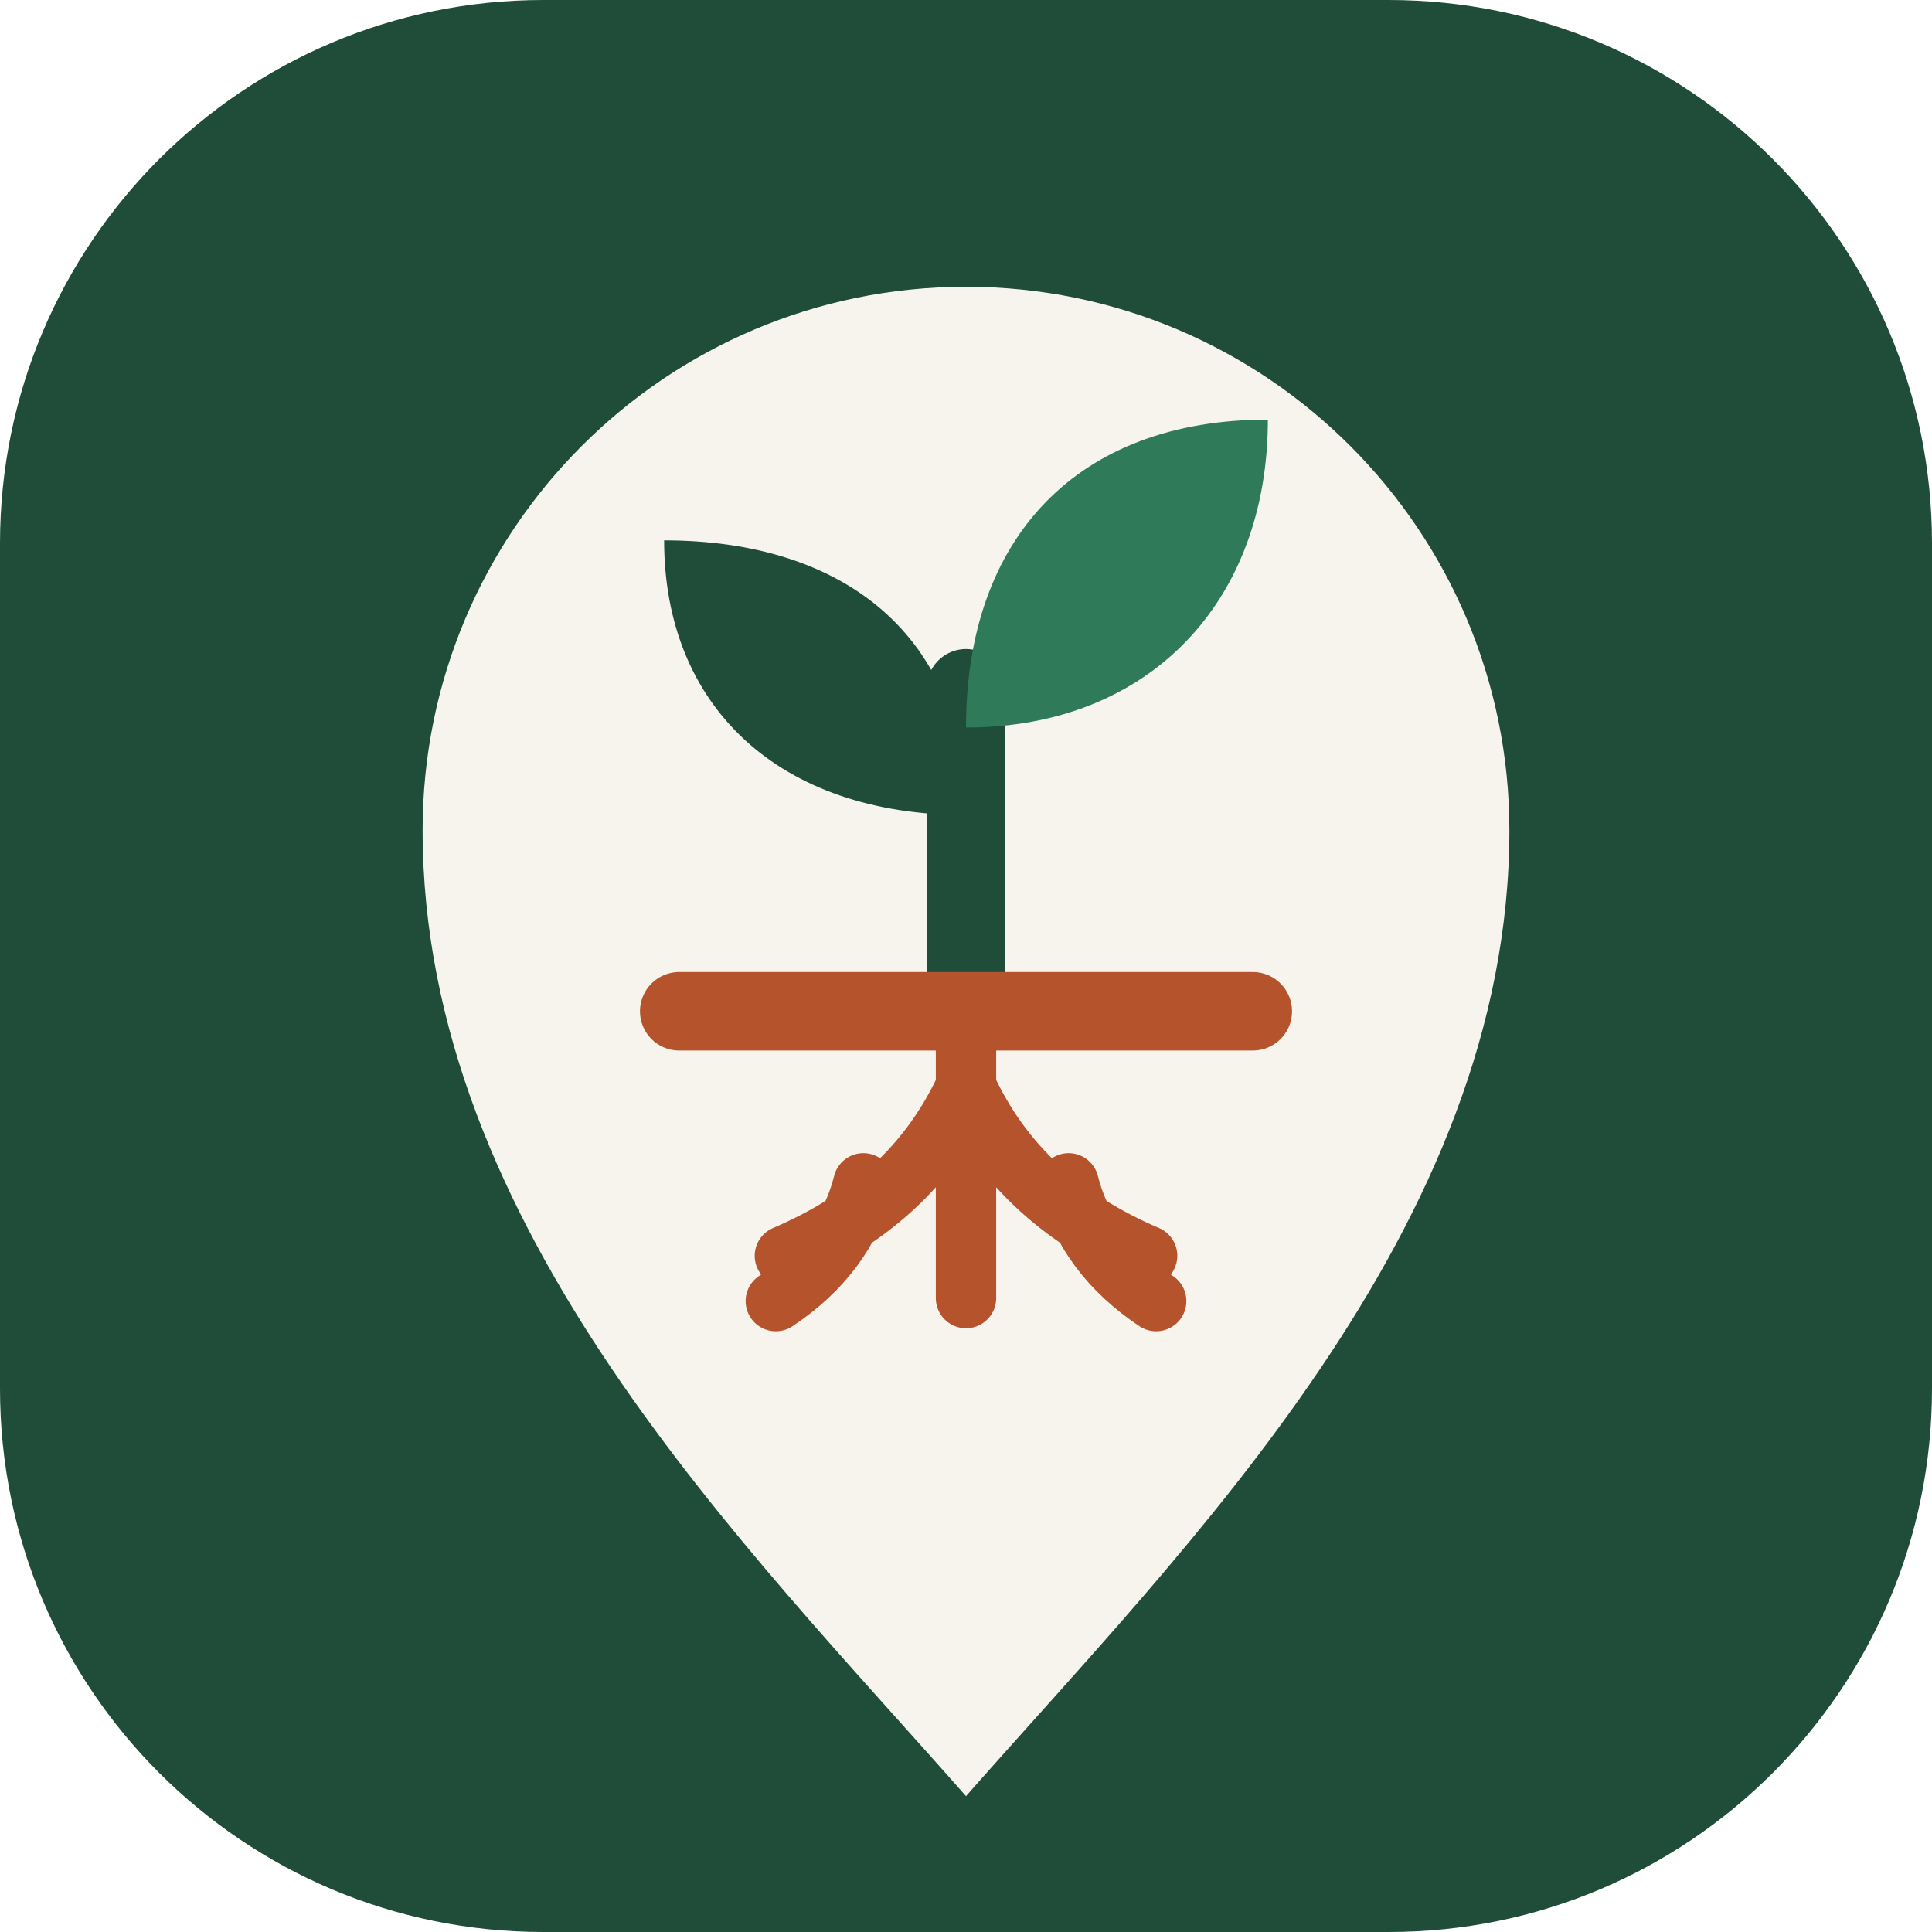
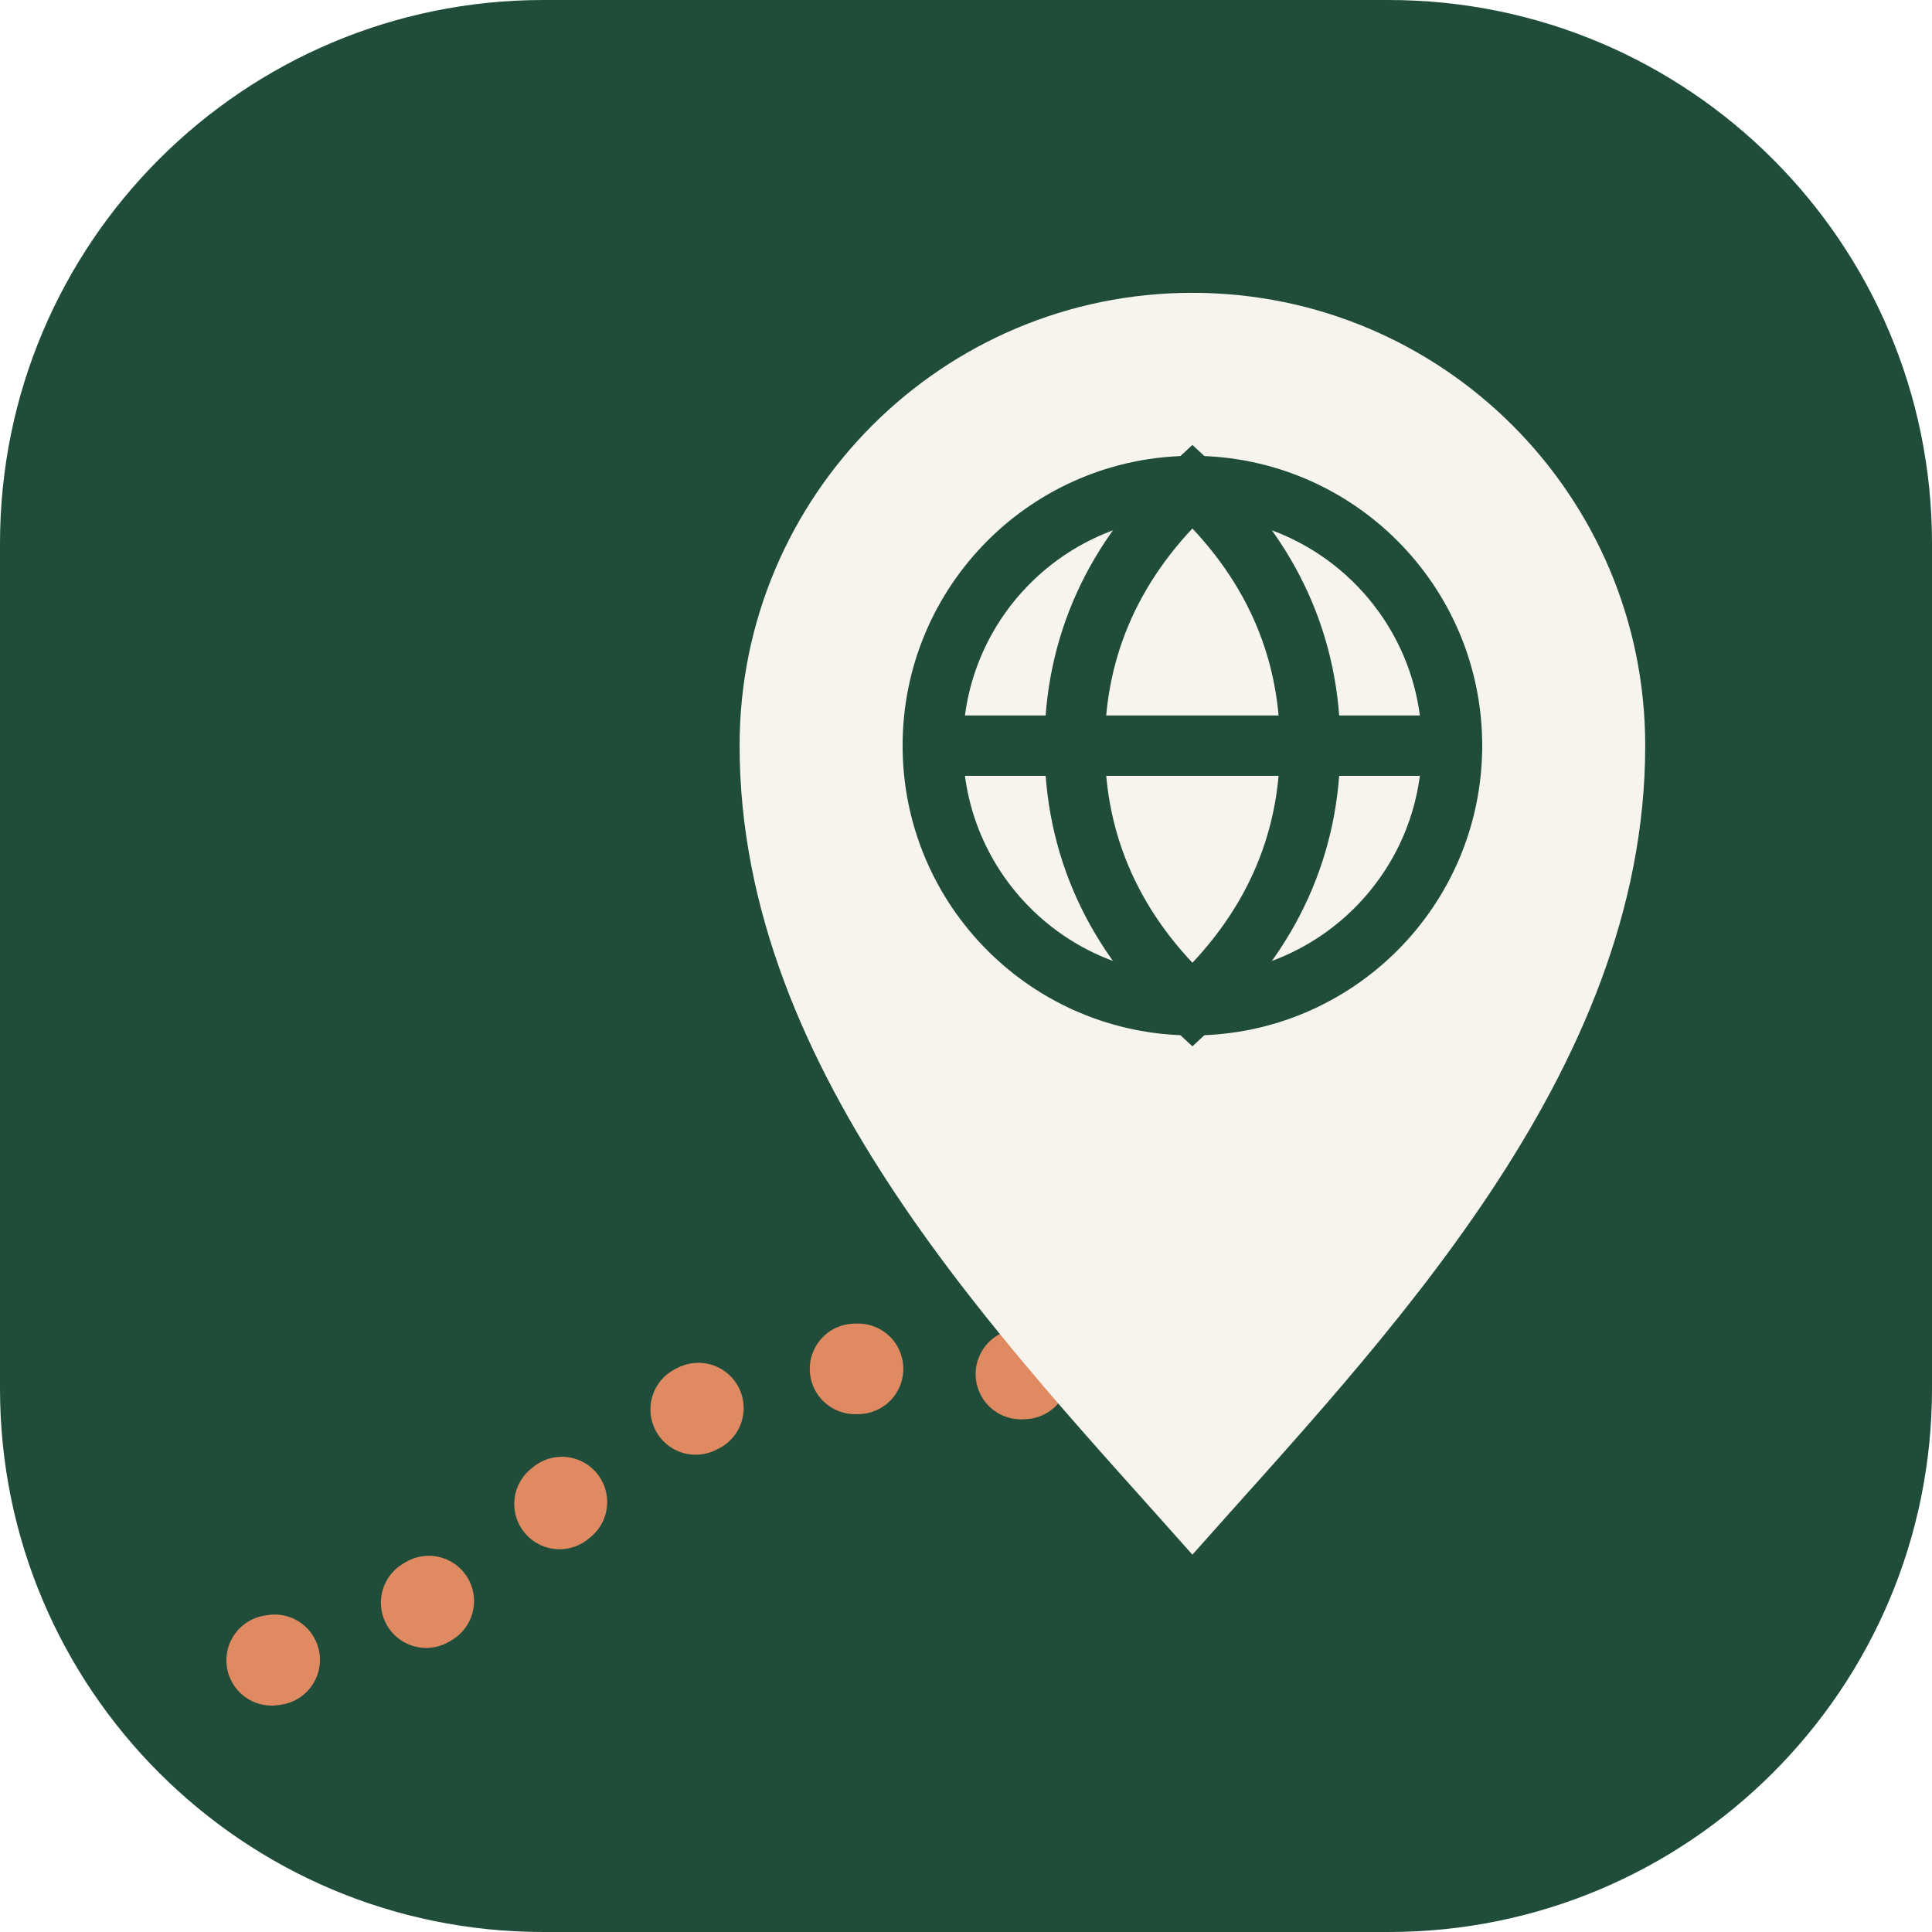
<svg xmlns="http://www.w3.org/2000/svg" viewBox="0 0 64 64">
  <rect width="64" height="64" rx="18" fill="#1f4d3a" />
-   <path d="M32 59.5c-7.3-8.3-18-18.8-18-32a18 18 0 0 1 36 0c0 13.2-10.7 23.7-18 32Z" fill="#f7f4ee" />
-   <path d="M32 33.5V22.8" fill="none" stroke="#1f4d3a" stroke-width="2.6" stroke-linecap="round" />
-   <path d="M32 27c-6.2 0-10-3.6-10-9.1 5.9 0 10 3.1 10 9.1Z" fill="#1f4d3a" />
-   <path d="M32 24.1c0-6.3 3.7-10.2 10-10.2 0 6-3.9 10.2-10 10.2Z" fill="#2f7a59" />
-   <path d="M22.5 33.5h19" fill="none" stroke="#b4532c" stroke-width="2.6" stroke-linecap="round" />
-   <path d="M32 33.5v9.5M32 36c-1.2 2.6-3.2 4.4-6 5.6M32 36c1.2 2.6 3.2 4.4 6 5.6M28.6 39.2c-.4 1.6-1.4 2.9-2.9 3.9M35.4 39.2c.4 1.6 1.4 2.9 2.9 3.9" fill="none" stroke="#b4532c" stroke-width="2" stroke-linecap="round" />
+   <path d="M9 55c6.7-1 9.9-6.9 15.6-9 4.4-1.6 8.4.4 11.8-1" fill="none" stroke="#e08a62" stroke-width="3" stroke-linecap="round" stroke-dasharray="0.1 5.4" />
+   <path d="M39.5 51.5c-6.2-7-15-15.9-15-26.8a15 15 0 0 1 30 0c0 10.9-8.8 19.8-15 26.8Z" fill="#f7f4ee" />
+   <g fill="none" stroke="#1f4d3a" stroke-width="2" stroke-linecap="round">
+     <circle cx="39.5" cy="24.7" r="8.6" />
+     <path d="M30.9 24.7h17.2M39.5 16.1c-2.6 2.4-3.9 5.3-3.9 8.6s1.3 6.2 3.9 8.6c2.6-2.4 3.9-5.3 3.9-8.6s-1.3-6.2-3.9-8.6Z" />
+   </g>
</svg>
